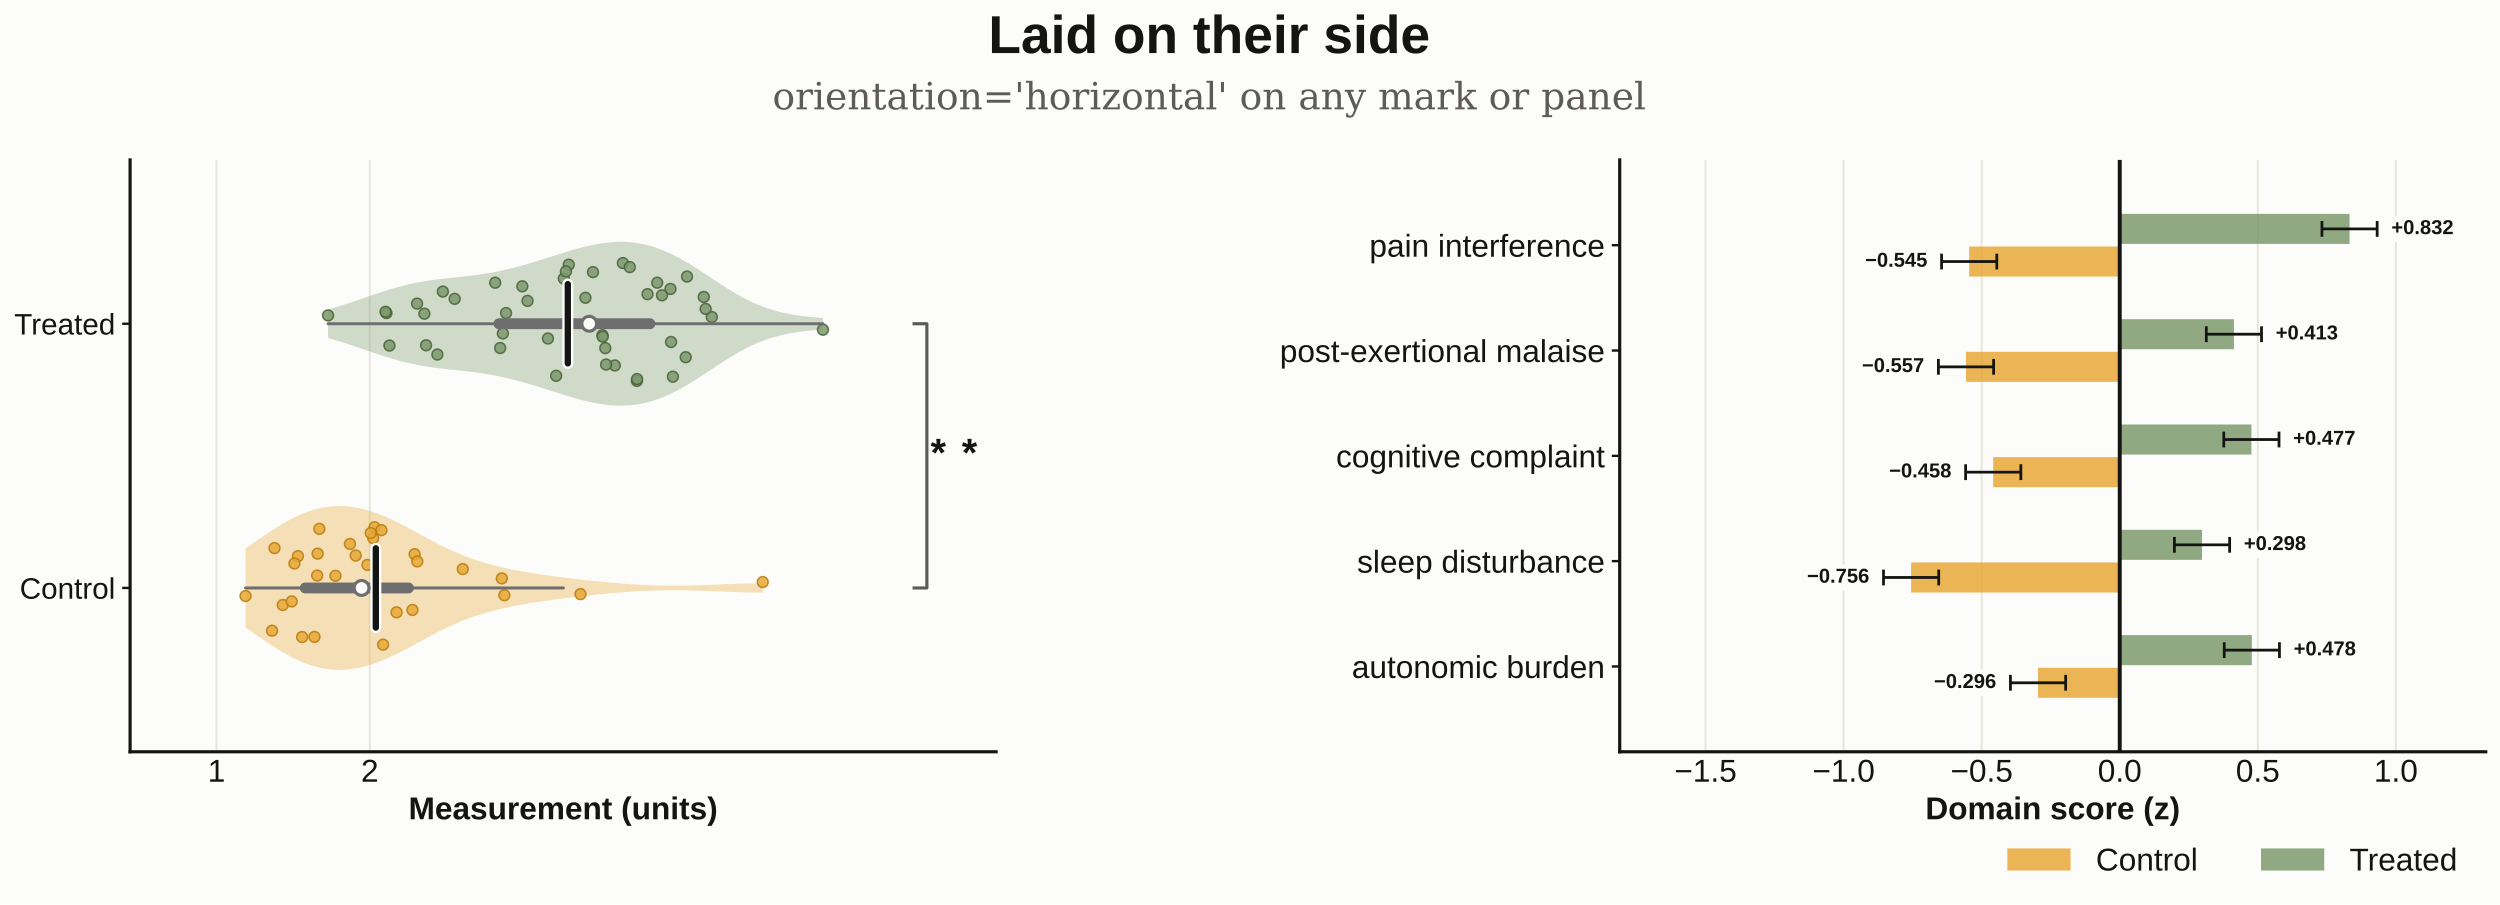
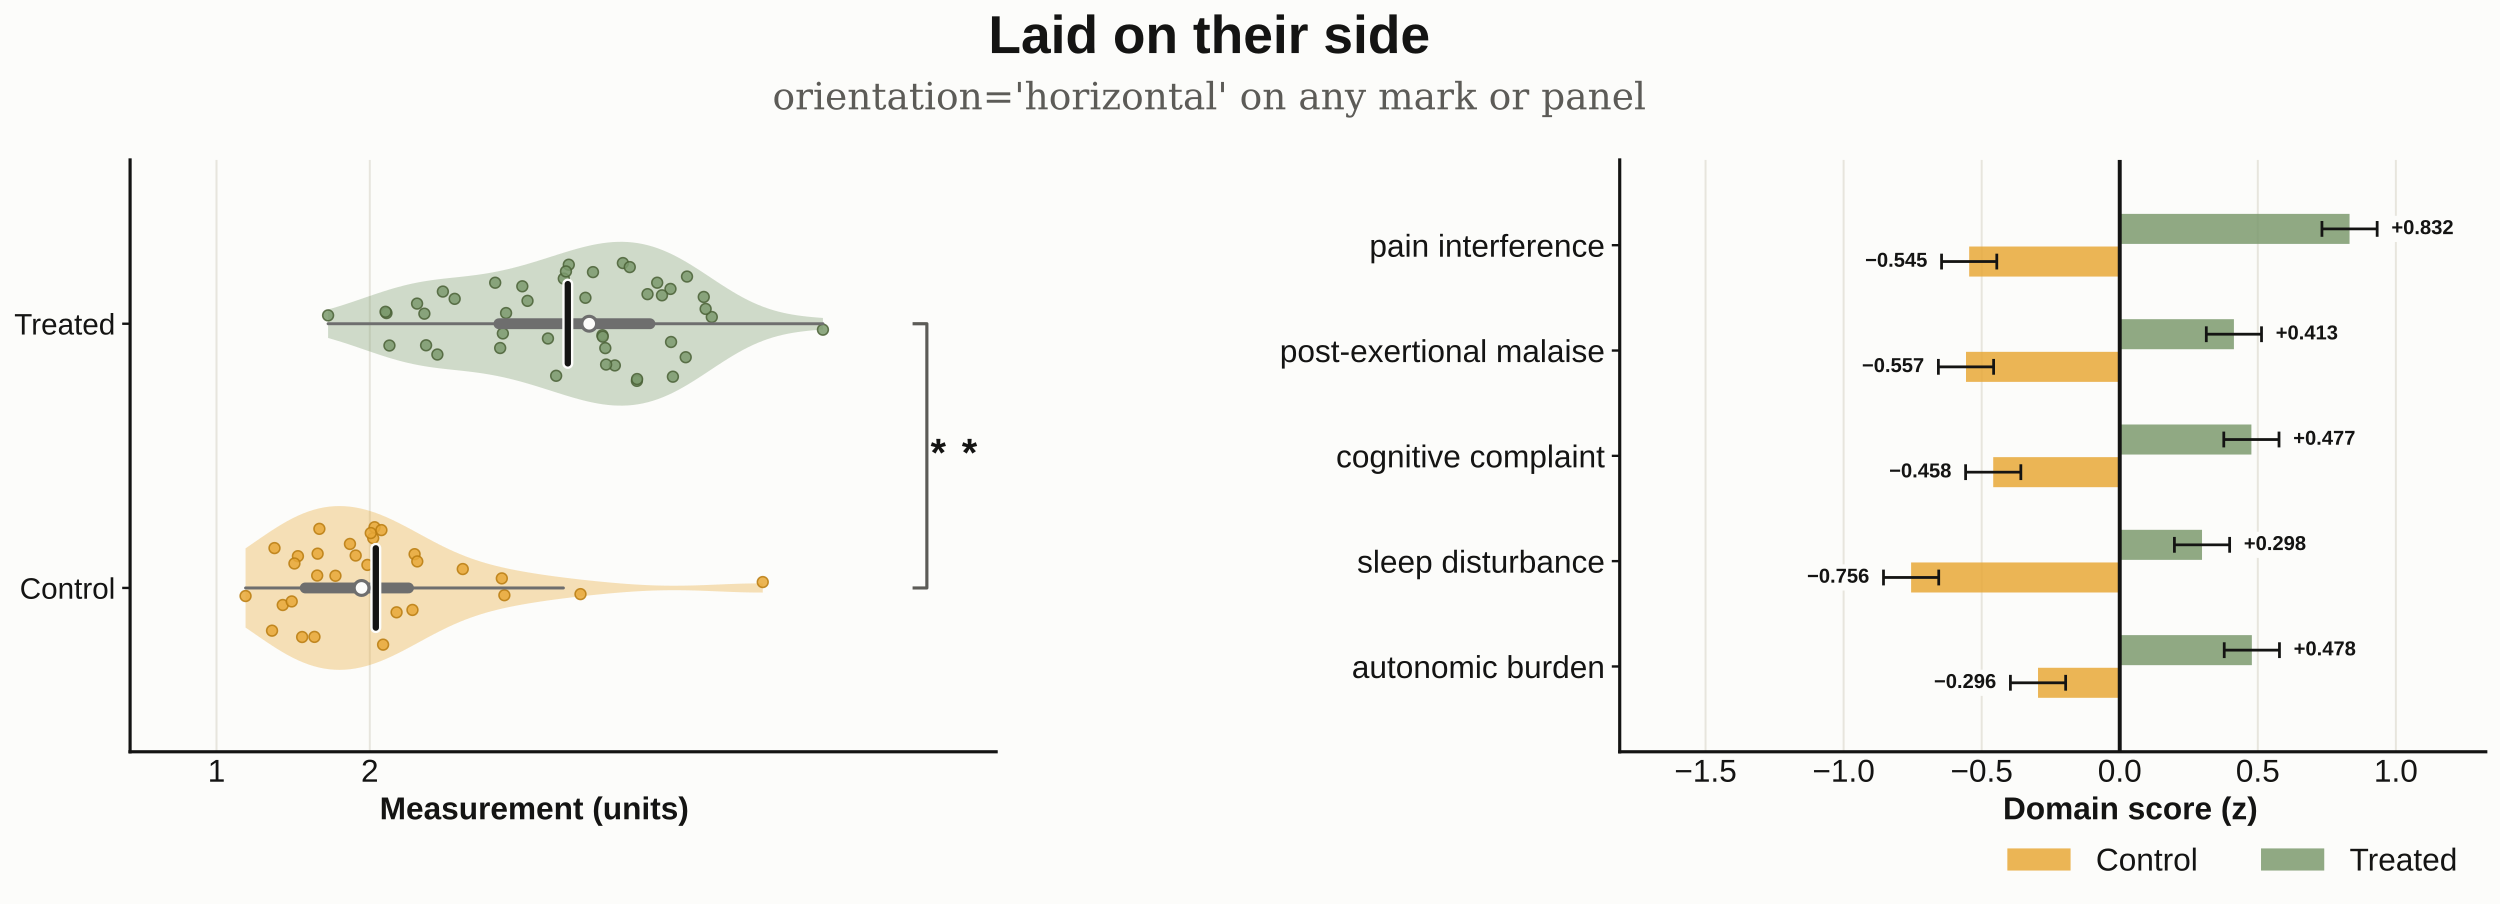
<svg xmlns="http://www.w3.org/2000/svg" xmlns:xlink="http://www.w3.org/1999/xlink" width="1265.174pt" height="457.523pt" viewBox="0 0 1265.174 457.523" version="1.1">
  <defs>
    <style type="text/css">*{stroke-linejoin: round; stroke-linecap: butt}</style>
  </defs>
  <g id="figure_1">
    <g id="patch_1">
      <path d="M 0 457.523  L 1265.174 457.523  L 1265.174 0  L 0 0  z " style="fill: #fcfcfa" />
    </g>
    <g id="axes_1">
      <g id="patch_2">
        <path d="M 65.834 380.448  L 504.12 380.448  L 504.12 80.928  L 65.834 80.928  z " style="fill: #fcfcfa" />
      </g>
      <g id="matplotlib.axis_1">
        <g id="xtick_1">
          <g id="line2d_1">
            <path d="M 109.565 380.448  L 109.565 80.928  " clip-path="url(#p98661c3df9)" style="fill: none; stroke: #e7e5dd; stroke-linecap: square" />
          </g>
          <g id="line2d_2" />
          <g id="text_1">
            <text style="font-size: 16px; font-family: 'Arial', 'Verdana', 'DejaVu Sans', sans-serif; text-anchor: middle; fill: #141413" x="109.565" y="395.596" transform="rotate(-0 109.5653 395.5964)">1</text>
          </g>
        </g>
        <g id="xtick_2">
          <g id="line2d_3">
            <path d="M 187.138 380.448  L 187.138 80.928  " clip-path="url(#p98661c3df9)" style="fill: none; stroke: #e7e5dd; stroke-linecap: square" />
          </g>
          <g id="line2d_4" />
          <g id="text_2">
            <text style="font-size: 16px; font-family: 'Arial', 'Verdana', 'DejaVu Sans', sans-serif; text-anchor: middle; fill: #141413" x="187.138" y="395.596" transform="rotate(-0 187.1382 395.5964)">2</text>
          </g>
        </g>
        <g id="text_3">
-           <text style="font-weight: 700; font-size: 16px; font-family: 'Arial', 'Verdana', 'DejaVu Sans', sans-serif; text-anchor: middle; fill: #141413" x="284.977" y="414.612" transform="rotate(-0 284.977 414.6121)">Measurement (units)</text>
+           <text style="font-weight: 700; font-size: 16px; font-family: 'Arial', 'Verdana', 'DejaVu Sans', sans-serif; text-anchor: middle; fill: #141413" x="270.367" y="414.612" transform="rotate(-0 270.3674 414.6121)">Measurement (units)</text>
        </g>
      </g>
      <g id="matplotlib.axis_2">
        <g id="ytick_1">
          <g id="line2d_5">
            <defs>
              <path id="m5bc738e78b" d="M 0 0  L -4 0  " style="stroke: #141413; stroke-width: 1.2" />
            </defs>
            <g>
              <use xlink:href="#m5bc738e78b" x="65.834" y="297.545" style="fill: #141413; stroke: #141413; stroke-width: 1.2" />
            </g>
          </g>
          <g id="text_4">
            <text style="font-size: 15px; font-family: 'Arial', 'Verdana', 'DejaVu Sans', sans-serif; text-anchor: end; fill: #141413" x="58.334" y="303.005" transform="rotate(-0 58.33359 303.0053)">Control</text>
          </g>
        </g>
        <g id="ytick_2">
          <g id="line2d_6">
            <g>
              <use xlink:href="#m5bc738e78b" x="65.834" y="163.831" style="fill: #141413; stroke: #141413; stroke-width: 1.2" />
            </g>
          </g>
          <g id="text_5">
            <text style="font-size: 15px; font-family: 'Arial', 'Verdana', 'DejaVu Sans', sans-serif; text-anchor: end; fill: #141413" x="58.334" y="169.291" transform="rotate(-0 58.33359 169.2911)">Treated</text>
          </g>
        </g>
      </g>
      <g id="FillBetweenPolyCollection_1">
        <path d="M 124.272 277.488  L 124.272 317.602  L 126.916 319.411  L 129.559 321.235  L 132.203 323.054  L 134.847 324.849  L 137.491 326.6  L 140.135 328.289  L 142.778 329.898  L 145.422 331.41  L 148.066 332.811  L 150.71 334.088  L 153.354 335.231  L 155.997 336.23  L 158.641 337.081  L 161.285 337.777  L 163.929 338.318  L 166.572 338.7  L 169.216 338.926  L 171.86 338.997  L 174.504 338.914  L 177.148 338.681  L 179.791 338.303  L 182.435 337.785  L 185.079 337.132  L 187.723 336.352  L 190.367 335.452  L 193.01 334.441  L 195.654 333.33  L 198.298 332.131  L 200.942 330.856  L 203.585 329.518  L 206.229 328.132  L 208.873 326.713  L 211.517 325.277  L 214.161 323.837  L 216.804 322.409  L 219.448 321.006  L 222.092 319.64  L 224.736 318.322  L 227.38 317.059  L 230.023 315.86  L 232.667 314.727  L 235.311 313.664  L 237.955 312.672  L 240.599 311.748  L 243.242 310.892  L 245.886 310.099  L 248.53 309.365  L 251.174 308.684  L 253.817 308.053  L 256.461 307.465  L 259.105 306.916  L 261.749 306.401  L 264.393 305.916  L 267.036 305.458  L 269.68 305.023  L 272.324 304.609  L 274.968 304.214  L 277.612 303.836  L 280.255 303.472  L 282.899 303.123  L 285.543 302.786  L 288.187 302.462  L 290.831 302.148  L 293.474 301.844  L 296.118 301.551  L 298.762 301.267  L 301.406 300.993  L 304.049 300.729  L 306.693 300.476  L 309.337 300.234  L 311.981 300.005  L 314.625 299.79  L 317.268 299.589  L 319.912 299.405  L 322.556 299.239  L 325.2 299.093  L 327.844 298.967  L 330.487 298.863  L 333.131 298.782  L 335.775 298.724  L 338.419 298.689  L 341.063 298.677  L 343.706 298.687  L 346.35 298.718  L 348.994 298.769  L 351.638 298.837  L 354.281 298.921  L 356.925 299.016  L 359.569 299.12  L 362.213 299.23  L 364.857 299.341  L 367.5 299.45  L 370.144 299.553  L 372.788 299.647  L 375.432 299.729  L 378.076 299.795  L 380.719 299.844  L 383.363 299.873  L 386.007 299.881  L 386.007 295.209  L 386.007 295.209  L 383.363 295.217  L 380.719 295.246  L 378.076 295.295  L 375.432 295.361  L 372.788 295.443  L 370.144 295.537  L 367.5 295.64  L 364.857 295.75  L 362.213 295.861  L 359.569 295.97  L 356.925 296.074  L 354.281 296.17  L 351.638 296.253  L 348.994 296.321  L 346.35 296.372  L 343.706 296.403  L 341.063 296.414  L 338.419 296.402  L 335.775 296.367  L 333.131 296.308  L 330.487 296.227  L 327.844 296.123  L 325.2 295.997  L 322.556 295.851  L 319.912 295.685  L 317.268 295.501  L 314.625 295.301  L 311.981 295.085  L 309.337 294.856  L 306.693 294.614  L 304.049 294.361  L 301.406 294.097  L 298.762 293.823  L 296.118 293.54  L 293.474 293.246  L 290.831 292.943  L 288.187 292.629  L 285.543 292.304  L 282.899 291.967  L 280.255 291.618  L 277.612 291.255  L 274.968 290.876  L 272.324 290.481  L 269.68 290.067  L 267.036 289.633  L 264.393 289.174  L 261.749 288.69  L 259.105 288.175  L 256.461 287.626  L 253.817 287.038  L 251.174 286.406  L 248.53 285.726  L 245.886 284.991  L 243.242 284.198  L 240.599 283.342  L 237.955 282.419  L 235.311 281.426  L 232.667 280.363  L 230.023 279.231  L 227.38 278.031  L 224.736 276.768  L 222.092 275.45  L 219.448 274.084  L 216.804 272.681  L 214.161 271.253  L 211.517 269.814  L 208.873 268.377  L 206.229 266.958  L 203.585 265.572  L 200.942 264.235  L 198.298 262.959  L 195.654 261.76  L 193.01 260.649  L 190.367 259.639  L 187.723 258.739  L 185.079 257.958  L 182.435 257.305  L 179.791 256.787  L 177.148 256.409  L 174.504 256.177  L 171.86 256.094  L 169.216 256.164  L 166.572 256.39  L 163.929 256.773  L 161.285 257.313  L 158.641 258.009  L 155.997 258.86  L 153.354 259.859  L 150.71 261.002  L 148.066 262.279  L 145.422 263.68  L 142.778 265.192  L 140.135 266.801  L 137.491 268.49  L 134.847 270.242  L 132.203 272.037  L 129.559 273.855  L 126.916 275.679  L 124.272 277.488  z " clip-path="url(#p98661c3df9)" style="fill: #e8a838; fill-opacity: 0.35" />
      </g>
      <g id="FillBetweenPolyCollection_2">
        <path d="M 166.036 156.612  L 166.036 171.05  L 168.565 171.773  L 171.095 172.533  L 173.625 173.325  L 176.154 174.145  L 178.684 174.988  L 181.213 175.847  L 183.743 176.716  L 186.272 177.586  L 188.802 178.45  L 191.332 179.299  L 193.861 180.126  L 196.391 180.921  L 198.92 181.68  L 201.45 182.395  L 203.979 183.061  L 206.509 183.675  L 209.038 184.236  L 211.568 184.744  L 214.098 185.2  L 216.627 185.609  L 219.157 185.975  L 221.686 186.304  L 224.216 186.606  L 226.745 186.887  L 229.275 187.156  L 231.805 187.424  L 234.334 187.697  L 236.864 187.985  L 239.393 188.295  L 241.923 188.633  L 244.452 189.005  L 246.982 189.414  L 249.512 189.863  L 252.041 190.355  L 254.571 190.89  L 257.1 191.467  L 259.63 192.085  L 262.159 192.741  L 264.689 193.433  L 267.219 194.157  L 269.748 194.909  L 272.278 195.683  L 274.807 196.475  L 277.337 197.277  L 279.866 198.084  L 282.396 198.887  L 284.926 199.681  L 287.455 200.456  L 289.985 201.204  L 292.514 201.916  L 295.044 202.583  L 297.573 203.197  L 300.103 203.748  L 302.632 204.228  L 305.162 204.629  L 307.692 204.942  L 310.221 205.159  L 312.751 205.275  L 315.28 205.282  L 317.81 205.176  L 320.339 204.952  L 322.869 204.606  L 325.399 204.135  L 327.928 203.539  L 330.458 202.818  L 332.987 201.972  L 335.517 201.004  L 338.046 199.92  L 340.576 198.724  L 343.106 197.425  L 345.635 196.032  L 348.165 194.556  L 350.694 193.009  L 353.224 191.407  L 355.753 189.764  L 358.283 188.096  L 360.813 186.421  L 363.342 184.753  L 365.872 183.111  L 368.401 181.509  L 370.931 179.963  L 373.46 178.486  L 375.99 177.089  L 378.519 175.78  L 381.049 174.568  L 383.579 173.457  L 386.108 172.449  L 388.638 171.544  L 391.167 170.739  L 393.697 170.031  L 396.226 169.414  L 398.756 168.88  L 401.286 168.422  L 403.815 168.029  L 406.345 167.694  L 408.874 167.406  L 411.404 167.158  L 413.933 166.941  L 416.463 166.747  L 416.463 160.915  L 416.463 160.915  L 413.933 160.721  L 411.404 160.504  L 408.874 160.255  L 406.345 159.968  L 403.815 159.633  L 401.286 159.24  L 398.756 158.781  L 396.226 158.248  L 393.697 157.63  L 391.167 156.923  L 388.638 156.118  L 386.108 155.213  L 383.579 154.205  L 381.049 153.094  L 378.519 151.882  L 375.99 150.573  L 373.46 149.176  L 370.931 147.698  L 368.401 146.152  L 365.872 144.551  L 363.342 142.909  L 360.813 141.241  L 358.283 139.565  L 355.753 137.898  L 353.224 136.254  L 350.694 134.652  L 348.165 133.106  L 345.635 131.63  L 343.106 130.237  L 340.576 128.938  L 338.046 127.742  L 335.517 126.657  L 332.987 125.69  L 330.458 124.844  L 327.928 124.122  L 325.399 123.527  L 322.869 123.056  L 320.339 122.71  L 317.81 122.486  L 315.28 122.379  L 312.751 122.387  L 310.221 122.502  L 307.692 122.72  L 305.162 123.033  L 302.632 123.433  L 300.103 123.913  L 297.573 124.465  L 295.044 125.079  L 292.514 125.746  L 289.985 126.458  L 287.455 127.206  L 284.926 127.981  L 282.396 128.774  L 279.866 129.578  L 277.337 130.385  L 274.807 131.187  L 272.278 131.979  L 269.748 132.753  L 267.219 133.504  L 264.689 134.228  L 262.159 134.921  L 259.63 135.577  L 257.1 136.195  L 254.571 136.772  L 252.041 137.306  L 249.512 137.798  L 246.982 138.248  L 244.452 138.657  L 241.923 139.029  L 239.393 139.367  L 236.864 139.676  L 234.334 139.965  L 231.805 140.238  L 229.275 140.505  L 226.745 140.775  L 224.216 141.056  L 221.686 141.357  L 219.157 141.687  L 216.627 142.053  L 214.098 142.461  L 211.568 142.918  L 209.038 143.425  L 206.509 143.986  L 203.979 144.601  L 201.45 145.267  L 198.92 145.982  L 196.391 146.74  L 193.861 147.536  L 191.332 148.363  L 188.802 149.212  L 186.272 150.076  L 183.743 150.946  L 181.213 151.814  L 178.684 152.674  L 176.154 153.516  L 173.625 154.337  L 171.095 155.129  L 168.565 155.888  L 166.036 156.612  z " clip-path="url(#p98661c3df9)" style="fill: #7c9a6e; fill-opacity: 0.35" />
      </g>
      <g id="patch_3">
        <path d="M 65.834 380.448  L 65.834 80.928  " style="fill: none; stroke: #141413; stroke-width: 1.6; stroke-linejoin: miter; stroke-linecap: square" />
      </g>
      <g id="patch_4">
        <path d="M 65.834 380.448  L 504.12 380.448  " style="fill: none; stroke: #141413; stroke-width: 1.6; stroke-linejoin: miter; stroke-linecap: square" />
      </g>
      <g id="PathCollection_1">
        <defs>
          <path id="mdf682b601d" d="M 0 2.739  C 0.726 2.739 1.423 2.45 1.936 1.936  C 2.45 1.423 2.739 0.726 2.739 0  C 2.739 -0.726 2.45 -1.423 1.936 -1.936  C 1.423 -2.45 0.726 -2.739 0 -2.739  C -0.726 -2.739 -1.423 -2.45 -1.936 -1.936  C -2.45 -1.423 -2.739 -0.726 -2.739 0  C -2.739 0.726 -2.45 1.423 -1.936 1.936  C -1.423 2.45 -0.726 2.739 0 2.739  z " style="stroke: #b97c10; stroke-opacity: 0.85; stroke-width: 0.8" />
        </defs>
        <g clip-path="url(#p98661c3df9)">
          <use xlink:href="#mdf682b601d" x="209.812" y="280.449" style="fill: #e8a838; fill-opacity: 0.85; stroke: #b97c10; stroke-opacity: 0.85; stroke-width: 0.8" />
          <use xlink:href="#mdf682b601d" x="208.736" y="308.671" style="fill: #e8a838; fill-opacity: 0.85; stroke: #b97c10; stroke-opacity: 0.85; stroke-width: 0.8" />
          <use xlink:href="#mdf682b601d" x="255.247" y="301.22" style="fill: #e8a838; fill-opacity: 0.85; stroke: #b97c10; stroke-opacity: 0.85; stroke-width: 0.8" />
          <use xlink:href="#mdf682b601d" x="159.14" y="322.311" style="fill: #e8a838; fill-opacity: 0.85; stroke: #b97c10; stroke-opacity: 0.85; stroke-width: 0.8" />
          <use xlink:href="#mdf682b601d" x="211.171" y="284.12" style="fill: #e8a838; fill-opacity: 0.85; stroke: #b97c10; stroke-opacity: 0.85; stroke-width: 0.8" />
          <use xlink:href="#mdf682b601d" x="188.859" y="272.338" style="fill: #e8a838; fill-opacity: 0.85; stroke: #b97c10; stroke-opacity: 0.85; stroke-width: 0.8" />
          <use xlink:href="#mdf682b601d" x="150.768" y="281.462" style="fill: #e8a838; fill-opacity: 0.85; stroke: #b97c10; stroke-opacity: 0.85; stroke-width: 0.8" />
          <use xlink:href="#mdf682b601d" x="161.625" y="267.631" style="fill: #e8a838; fill-opacity: 0.85; stroke: #b97c10; stroke-opacity: 0.85; stroke-width: 0.8" />
          <use xlink:href="#mdf682b601d" x="189.55" y="266.814" style="fill: #e8a838; fill-opacity: 0.85; stroke: #b97c10; stroke-opacity: 0.85; stroke-width: 0.8" />
          <use xlink:href="#mdf682b601d" x="149.002" y="285.17" style="fill: #e8a838; fill-opacity: 0.85; stroke: #b97c10; stroke-opacity: 0.85; stroke-width: 0.8" />
          <use xlink:href="#mdf682b601d" x="187.628" y="269.76" style="fill: #e8a838; fill-opacity: 0.85; stroke: #b97c10; stroke-opacity: 0.85; stroke-width: 0.8" />
          <use xlink:href="#mdf682b601d" x="293.77" y="300.668" style="fill: #e8a838; fill-opacity: 0.85; stroke: #b97c10; stroke-opacity: 0.85; stroke-width: 0.8" />
          <use xlink:href="#mdf682b601d" x="177.103" y="275.274" style="fill: #e8a838; fill-opacity: 0.85; stroke: #b97c10; stroke-opacity: 0.85; stroke-width: 0.8" />
          <use xlink:href="#mdf682b601d" x="200.697" y="309.876" style="fill: #e8a838; fill-opacity: 0.85; stroke: #b97c10; stroke-opacity: 0.85; stroke-width: 0.8" />
          <use xlink:href="#mdf682b601d" x="180.003" y="281.136" style="fill: #e8a838; fill-opacity: 0.85; stroke: #b97c10; stroke-opacity: 0.85; stroke-width: 0.8" />
          <use xlink:href="#mdf682b601d" x="137.668" y="319.163" style="fill: #e8a838; fill-opacity: 0.85; stroke: #b97c10; stroke-opacity: 0.85; stroke-width: 0.8" />
          <use xlink:href="#mdf682b601d" x="386.007" y="294.56" style="fill: #e8a838; fill-opacity: 0.85; stroke: #b97c10; stroke-opacity: 0.85; stroke-width: 0.8" />
          <use xlink:href="#mdf682b601d" x="234.19" y="287.973" style="fill: #e8a838; fill-opacity: 0.85; stroke: #b97c10; stroke-opacity: 0.85; stroke-width: 0.8" />
          <use xlink:href="#mdf682b601d" x="124.272" y="301.624" style="fill: #e8a838; fill-opacity: 0.85; stroke: #b97c10; stroke-opacity: 0.85; stroke-width: 0.8" />
          <use xlink:href="#mdf682b601d" x="193.875" y="326.239" style="fill: #e8a838; fill-opacity: 0.85; stroke: #b97c10; stroke-opacity: 0.85; stroke-width: 0.8" />
          <use xlink:href="#mdf682b601d" x="152.901" y="322.375" style="fill: #e8a838; fill-opacity: 0.85; stroke: #b97c10; stroke-opacity: 0.85; stroke-width: 0.8" />
          <use xlink:href="#mdf682b601d" x="143.092" y="306.172" style="fill: #e8a838; fill-opacity: 0.85; stroke: #b97c10; stroke-opacity: 0.85; stroke-width: 0.8" />
          <use xlink:href="#mdf682b601d" x="193.018" y="268.267" style="fill: #e8a838; fill-opacity: 0.85; stroke: #b97c10; stroke-opacity: 0.85; stroke-width: 0.8" />
          <use xlink:href="#mdf682b601d" x="160.52" y="291.26" style="fill: #e8a838; fill-opacity: 0.85; stroke: #b97c10; stroke-opacity: 0.85; stroke-width: 0.8" />
          <use xlink:href="#mdf682b601d" x="253.953" y="292.703" style="fill: #e8a838; fill-opacity: 0.85; stroke: #b97c10; stroke-opacity: 0.85; stroke-width: 0.8" />
          <use xlink:href="#mdf682b601d" x="147.628" y="304.366" style="fill: #e8a838; fill-opacity: 0.85; stroke: #b97c10; stroke-opacity: 0.85; stroke-width: 0.8" />
          <use xlink:href="#mdf682b601d" x="160.74" y="280.19" style="fill: #e8a838; fill-opacity: 0.85; stroke: #b97c10; stroke-opacity: 0.85; stroke-width: 0.8" />
          <use xlink:href="#mdf682b601d" x="138.915" y="277.373" style="fill: #e8a838; fill-opacity: 0.85; stroke: #b97c10; stroke-opacity: 0.85; stroke-width: 0.8" />
          <use xlink:href="#mdf682b601d" x="185.939" y="285.89" style="fill: #e8a838; fill-opacity: 0.85; stroke: #b97c10; stroke-opacity: 0.85; stroke-width: 0.8" />
          <use xlink:href="#mdf682b601d" x="169.764" y="291.387" style="fill: #e8a838; fill-opacity: 0.85; stroke: #b97c10; stroke-opacity: 0.85; stroke-width: 0.8" />
        </g>
      </g>
      <g id="PathCollection_2">
        <defs>
          <path id="mc1ed938af5" d="M 0 2.739  C 0.726 2.739 1.423 2.45 1.936 1.936  C 2.45 1.423 2.739 0.726 2.739 0  C 2.739 -0.726 2.45 -1.423 1.936 -1.936  C 1.423 -2.45 0.726 -2.739 0 -2.739  C -0.726 -2.739 -1.423 -2.45 -1.936 -1.936  C -2.45 -1.423 -2.739 -0.726 -2.739 0  C -2.739 0.726 -2.45 1.423 -1.936 1.936  C -1.423 2.45 -0.726 2.739 0 2.739  z " style="stroke: #4a6136; stroke-opacity: 0.85; stroke-width: 0.8" />
        </defs>
        <g clip-path="url(#p98661c3df9)">
          <use xlink:href="#mc1ed938af5" x="306.326" y="176.166" style="fill: #7c9a6e; fill-opacity: 0.85; stroke: #4a6136; stroke-opacity: 0.85; stroke-width: 0.8" />
          <use xlink:href="#mc1ed938af5" x="215.63" y="174.742" style="fill: #7c9a6e; fill-opacity: 0.85; stroke: #4a6136; stroke-opacity: 0.85; stroke-width: 0.8" />
          <use xlink:href="#mc1ed938af5" x="253.125" y="176.122" style="fill: #7c9a6e; fill-opacity: 0.85; stroke: #4a6136; stroke-opacity: 0.85; stroke-width: 0.8" />
          <use xlink:href="#mc1ed938af5" x="347.676" y="139.955" style="fill: #7c9a6e; fill-opacity: 0.85; stroke: #4a6136; stroke-opacity: 0.85; stroke-width: 0.8" />
          <use xlink:href="#mc1ed938af5" x="304.865" y="169.63" style="fill: #7c9a6e; fill-opacity: 0.85; stroke: #4a6136; stroke-opacity: 0.85; stroke-width: 0.8" />
          <use xlink:href="#mc1ed938af5" x="264.323" y="144.886" style="fill: #7c9a6e; fill-opacity: 0.85; stroke: #4a6136; stroke-opacity: 0.85; stroke-width: 0.8" />
          <use xlink:href="#mc1ed938af5" x="347.019" y="180.783" style="fill: #7c9a6e; fill-opacity: 0.85; stroke: #4a6136; stroke-opacity: 0.85; stroke-width: 0.8" />
          <use xlink:href="#mc1ed938af5" x="360.219" y="160.435" style="fill: #7c9a6e; fill-opacity: 0.85; stroke: #4a6136; stroke-opacity: 0.85; stroke-width: 0.8" />
          <use xlink:href="#mc1ed938af5" x="197.084" y="174.86" style="fill: #7c9a6e; fill-opacity: 0.85; stroke: #4a6136; stroke-opacity: 0.85; stroke-width: 0.8" />
          <use xlink:href="#mc1ed938af5" x="254.479" y="168.744" style="fill: #7c9a6e; fill-opacity: 0.85; stroke: #4a6136; stroke-opacity: 0.85; stroke-width: 0.8" />
          <use xlink:href="#mc1ed938af5" x="300.091" y="137.703" style="fill: #7c9a6e; fill-opacity: 0.85; stroke: #4a6136; stroke-opacity: 0.85; stroke-width: 0.8" />
          <use xlink:href="#mc1ed938af5" x="211.067" y="153.645" style="fill: #7c9a6e; fill-opacity: 0.85; stroke: #4a6136; stroke-opacity: 0.85; stroke-width: 0.8" />
          <use xlink:href="#mc1ed938af5" x="340.538" y="190.632" style="fill: #7c9a6e; fill-opacity: 0.85; stroke: #4a6136; stroke-opacity: 0.85; stroke-width: 0.8" />
          <use xlink:href="#mc1ed938af5" x="285.32" y="140.991" style="fill: #7c9a6e; fill-opacity: 0.85; stroke: #4a6136; stroke-opacity: 0.85; stroke-width: 0.8" />
          <use xlink:href="#mc1ed938af5" x="322.314" y="192.749" style="fill: #7c9a6e; fill-opacity: 0.85; stroke: #4a6136; stroke-opacity: 0.85; stroke-width: 0.8" />
          <use xlink:href="#mc1ed938af5" x="305.031" y="170.385" style="fill: #7c9a6e; fill-opacity: 0.85; stroke: #4a6136; stroke-opacity: 0.85; stroke-width: 0.8" />
          <use xlink:href="#mc1ed938af5" x="266.962" y="152.254" style="fill: #7c9a6e; fill-opacity: 0.85; stroke: #4a6136; stroke-opacity: 0.85; stroke-width: 0.8" />
          <use xlink:href="#mc1ed938af5" x="166.036" y="159.607" style="fill: #7c9a6e; fill-opacity: 0.85; stroke: #4a6136; stroke-opacity: 0.85; stroke-width: 0.8" />
          <use xlink:href="#mc1ed938af5" x="287.846" y="133.972" style="fill: #7c9a6e; fill-opacity: 0.85; stroke: #4a6136; stroke-opacity: 0.85; stroke-width: 0.8" />
          <use xlink:href="#mc1ed938af5" x="311.144" y="184.934" style="fill: #7c9a6e; fill-opacity: 0.85; stroke: #4a6136; stroke-opacity: 0.85; stroke-width: 0.8" />
          <use xlink:href="#mc1ed938af5" x="357.104" y="156.333" style="fill: #7c9a6e; fill-opacity: 0.85; stroke: #4a6136; stroke-opacity: 0.85; stroke-width: 0.8" />
          <use xlink:href="#mc1ed938af5" x="339.599" y="173.071" style="fill: #7c9a6e; fill-opacity: 0.85; stroke: #4a6136; stroke-opacity: 0.85; stroke-width: 0.8" />
          <use xlink:href="#mc1ed938af5" x="315.226" y="133.131" style="fill: #7c9a6e; fill-opacity: 0.85; stroke: #4a6136; stroke-opacity: 0.85; stroke-width: 0.8" />
          <use xlink:href="#mc1ed938af5" x="195.585" y="158.433" style="fill: #7c9a6e; fill-opacity: 0.85; stroke: #4a6136; stroke-opacity: 0.85; stroke-width: 0.8" />
          <use xlink:href="#mc1ed938af5" x="277.304" y="171.301" style="fill: #7c9a6e; fill-opacity: 0.85; stroke: #4a6136; stroke-opacity: 0.85; stroke-width: 0.8" />
          <use xlink:href="#mc1ed938af5" x="296.269" y="150.701" style="fill: #7c9a6e; fill-opacity: 0.85; stroke: #4a6136; stroke-opacity: 0.85; stroke-width: 0.8" />
          <use xlink:href="#mc1ed938af5" x="356.149" y="150.276" style="fill: #7c9a6e; fill-opacity: 0.85; stroke: #4a6136; stroke-opacity: 0.85; stroke-width: 0.8" />
          <use xlink:href="#mc1ed938af5" x="286.415" y="137.363" style="fill: #7c9a6e; fill-opacity: 0.85; stroke: #4a6136; stroke-opacity: 0.85; stroke-width: 0.8" />
          <use xlink:href="#mc1ed938af5" x="322.412" y="191.827" style="fill: #7c9a6e; fill-opacity: 0.85; stroke: #4a6136; stroke-opacity: 0.85; stroke-width: 0.8" />
          <use xlink:href="#mc1ed938af5" x="339.311" y="146.223" style="fill: #7c9a6e; fill-opacity: 0.85; stroke: #4a6136; stroke-opacity: 0.85; stroke-width: 0.8" />
          <use xlink:href="#mc1ed938af5" x="195.111" y="157.788" style="fill: #7c9a6e; fill-opacity: 0.85; stroke: #4a6136; stroke-opacity: 0.85; stroke-width: 0.8" />
          <use xlink:href="#mc1ed938af5" x="335.012" y="149.45" style="fill: #7c9a6e; fill-opacity: 0.85; stroke: #4a6136; stroke-opacity: 0.85; stroke-width: 0.8" />
          <use xlink:href="#mc1ed938af5" x="221.343" y="179.411" style="fill: #7c9a6e; fill-opacity: 0.85; stroke: #4a6136; stroke-opacity: 0.85; stroke-width: 0.8" />
          <use xlink:href="#mc1ed938af5" x="332.587" y="143.068" style="fill: #7c9a6e; fill-opacity: 0.85; stroke: #4a6136; stroke-opacity: 0.85; stroke-width: 0.8" />
          <use xlink:href="#mc1ed938af5" x="250.606" y="143.079" style="fill: #7c9a6e; fill-opacity: 0.85; stroke: #4a6136; stroke-opacity: 0.85; stroke-width: 0.8" />
          <use xlink:href="#mc1ed938af5" x="327.693" y="148.865" style="fill: #7c9a6e; fill-opacity: 0.85; stroke: #4a6136; stroke-opacity: 0.85; stroke-width: 0.8" />
          <use xlink:href="#mc1ed938af5" x="306.732" y="184.48" style="fill: #7c9a6e; fill-opacity: 0.85; stroke: #4a6136; stroke-opacity: 0.85; stroke-width: 0.8" />
          <use xlink:href="#mc1ed938af5" x="230.095" y="151.236" style="fill: #7c9a6e; fill-opacity: 0.85; stroke: #4a6136; stroke-opacity: 0.85; stroke-width: 0.8" />
          <use xlink:href="#mc1ed938af5" x="224.125" y="147.553" style="fill: #7c9a6e; fill-opacity: 0.85; stroke: #4a6136; stroke-opacity: 0.85; stroke-width: 0.8" />
          <use xlink:href="#mc1ed938af5" x="214.762" y="158.752" style="fill: #7c9a6e; fill-opacity: 0.85; stroke: #4a6136; stroke-opacity: 0.85; stroke-width: 0.8" />
          <use xlink:href="#mc1ed938af5" x="416.463" y="166.848" style="fill: #7c9a6e; fill-opacity: 0.85; stroke: #4a6136; stroke-opacity: 0.85; stroke-width: 0.8" />
          <use xlink:href="#mc1ed938af5" x="281.446" y="190.175" style="fill: #7c9a6e; fill-opacity: 0.85; stroke: #4a6136; stroke-opacity: 0.85; stroke-width: 0.8" />
          <use xlink:href="#mc1ed938af5" x="256.107" y="158.43" style="fill: #7c9a6e; fill-opacity: 0.85; stroke: #4a6136; stroke-opacity: 0.85; stroke-width: 0.8" />
          <use xlink:href="#mc1ed938af5" x="318.707" y="135.168" style="fill: #7c9a6e; fill-opacity: 0.85; stroke: #4a6136; stroke-opacity: 0.85; stroke-width: 0.8" />
        </g>
      </g>
      <g id="line2d_7">
        <path d="M 124.272 297.545  L 285.123 297.545  " clip-path="url(#p98661c3df9)" style="fill: none; stroke: #6e6e6e; stroke-width: 1.5; stroke-linecap: round" />
      </g>
      <g id="line2d_8">
        <path d="M 154.461 297.545  L 206.726 297.545  " clip-path="url(#p98661c3df9)" style="fill: none; stroke: #6e6e6e; stroke-width: 5.5; stroke-linecap: round" />
      </g>
      <g id="line2d_9">
        <path d="M 166.036 163.831  L 416.463 163.831  " clip-path="url(#p98661c3df9)" style="fill: none; stroke: #6e6e6e; stroke-width: 1.5; stroke-linecap: round" />
      </g>
      <g id="line2d_10">
        <path d="M 252.495 163.831  L 328.917 163.831  " clip-path="url(#p98661c3df9)" style="fill: none; stroke: #6e6e6e; stroke-width: 5.5; stroke-linecap: round" />
      </g>
      <g id="line2d_11">
        <path d="M 190.186 317.602  L 190.186 277.488  " clip-path="url(#p98661c3df9)" style="fill: none; stroke: #fcfcfa; stroke-width: 5.6; stroke-linecap: round" />
        <path d="M 190.186 317.602  L 190.186 277.488  " clip-path="url(#p98661c3df9)" style="fill: none; stroke: #141413; stroke-width: 3.2; stroke-linecap: round" />
      </g>
      <g id="line2d_12">
        <path d="M 287.347 183.888  L 287.347 143.774  " clip-path="url(#p98661c3df9)" style="fill: none; stroke: #fcfcfa; stroke-width: 5.6; stroke-linecap: round" />
        <path d="M 287.347 183.888  L 287.347 143.774  " clip-path="url(#p98661c3df9)" style="fill: none; stroke: #141413; stroke-width: 3.2; stroke-linecap: round" />
      </g>
      <g id="line2d_13">
        <defs>
          <path id="m69a0c39878" d="M 0 3.75  C 0.995 3.75 1.948 3.355 2.652 2.652  C 3.355 1.948 3.75 0.995 3.75 0  C 3.75 -0.995 3.355 -1.948 2.652 -2.652  C 1.948 -3.355 0.995 -3.75 0 -3.75  C -0.995 -3.75 -1.948 -3.355 -2.652 -2.652  C -3.355 -1.948 -3.75 -0.995 -3.75 0  C -3.75 0.995 -3.355 1.948 -2.652 2.652  C -1.948 3.355 -0.995 3.75 0 3.75  z " style="stroke: #6e6e6e; stroke-width: 1.6" />
        </defs>
        <g clip-path="url(#p98661c3df9)">
          <use xlink:href="#m69a0c39878" x="182.971" y="297.545" style="fill: #fcfcfa; stroke: #6e6e6e; stroke-width: 1.6" />
        </g>
      </g>
      <g id="line2d_14">
        <g clip-path="url(#p98661c3df9)">
          <use xlink:href="#m69a0c39878" x="298.18" y="163.831" style="fill: #fcfcfa; stroke: #6e6e6e; stroke-width: 1.6" />
        </g>
      </g>
      <g id="line2d_15">
        <path d="M 462.629 297.545  L 469.057 297.545  L 469.057 163.831  L 462.629 163.831  " clip-path="url(#p98661c3df9)" style="fill: none; stroke: #5c5b57; stroke-width: 1.6; stroke-linecap: square" />
      </g>
      <g id="text_6">
        <text style="font-weight: 700; font-size: 20px; font-family: 'Arial', 'Verdana', 'DejaVu Sans', sans-serif; text-anchor: start; fill: #141413" x="470.942" y="235.864" transform="rotate(-0 470.9424 235.8638)">*  *</text>
      </g>
    </g>
    <g id="axes_2">
      <g id="patch_5">
        <path d="M 819.687 380.448  L 1257.974 380.448  L 1257.974 80.928  L 819.687 80.928  z " style="fill: #fcfcfa" />
      </g>
      <g id="matplotlib.axis_3">
        <g id="xtick_3">
          <g id="line2d_16">
            <path d="M 863.131 380.448  L 863.131 80.928  " clip-path="url(#p59b1b3e711)" style="fill: none; stroke: #e7e5dd; stroke-linecap: square" />
          </g>
          <g id="line2d_17" />
          <g id="text_7">
            <text style="font-size: 16px; font-family: 'Arial', 'Verdana', 'DejaVu Sans', sans-serif; text-anchor: middle; fill: #141413" x="863.131" y="395.596" transform="rotate(-0 863.1309 395.5964)">−1.5</text>
          </g>
        </g>
        <g id="xtick_4">
          <g id="line2d_18">
            <path d="M 932.999 380.448  L 932.999 80.928  " clip-path="url(#p59b1b3e711)" style="fill: none; stroke: #e7e5dd; stroke-linecap: square" />
          </g>
          <g id="line2d_19" />
          <g id="text_8">
            <text style="font-size: 16px; font-family: 'Arial', 'Verdana', 'DejaVu Sans', sans-serif; text-anchor: middle; fill: #141413" x="932.999" y="395.596" transform="rotate(-0 932.999 395.5964)">−1.0</text>
          </g>
        </g>
        <g id="xtick_5">
          <g id="line2d_20">
            <path d="M 1002.867 380.448  L 1002.867 80.928  " clip-path="url(#p59b1b3e711)" style="fill: none; stroke: #e7e5dd; stroke-linecap: square" />
          </g>
          <g id="line2d_21" />
          <g id="text_9">
            <text style="font-size: 16px; font-family: 'Arial', 'Verdana', 'DejaVu Sans', sans-serif; text-anchor: middle; fill: #141413" x="1002.867" y="395.596" transform="rotate(-0 1002.867 395.5964)">−0.5</text>
          </g>
        </g>
        <g id="xtick_6">
          <g id="line2d_22">
            <path d="M 1072.735 380.448  L 1072.735 80.928  " clip-path="url(#p59b1b3e711)" style="fill: none; stroke: #e7e5dd; stroke-linecap: square" />
          </g>
          <g id="line2d_23" />
          <g id="text_10">
            <text style="font-size: 16px; font-family: 'Arial', 'Verdana', 'DejaVu Sans', sans-serif; text-anchor: middle; fill: #141413" x="1072.735" y="395.596" transform="rotate(-0 1072.735 395.5964)">0.0</text>
          </g>
        </g>
        <g id="xtick_7">
          <g id="line2d_24">
            <path d="M 1142.603 380.448  L 1142.603 80.928  " clip-path="url(#p59b1b3e711)" style="fill: none; stroke: #e7e5dd; stroke-linecap: square" />
          </g>
          <g id="line2d_25" />
          <g id="text_11">
            <text style="font-size: 16px; font-family: 'Arial', 'Verdana', 'DejaVu Sans', sans-serif; text-anchor: middle; fill: #141413" x="1142.603" y="395.596" transform="rotate(-0 1142.603 395.5964)">0.5</text>
          </g>
        </g>
        <g id="xtick_8">
          <g id="line2d_26">
            <path d="M 1212.471 380.448  L 1212.471 80.928  " clip-path="url(#p59b1b3e711)" style="fill: none; stroke: #e7e5dd; stroke-linecap: square" />
          </g>
          <g id="line2d_27" />
          <g id="text_12">
            <text style="font-size: 16px; font-family: 'Arial', 'Verdana', 'DejaVu Sans', sans-serif; text-anchor: middle; fill: #141413" x="1212.471" y="395.596" transform="rotate(-0 1212.471 395.5964)">1.0</text>
          </g>
        </g>
        <g id="text_13">
-           <text style="font-weight: 700; font-size: 16px; font-family: 'Arial', 'Verdana', 'DejaVu Sans', sans-serif; text-anchor: middle; fill: #141413" x="1038.83" y="414.612" transform="rotate(-0 1038.83 414.6121)">Domain score (z)</text>
+           <text style="font-weight: 700; font-size: 16px; font-family: 'Arial', 'Verdana', 'DejaVu Sans', sans-serif; text-anchor: middle; fill: #141413" x="1078.096" y="414.612" transform="rotate(-0 1078.096 414.6121)">Domain score (z)</text>
        </g>
      </g>
      <g id="matplotlib.axis_4">
        <g id="ytick_3">
          <g id="line2d_28">
            <g>
              <use xlink:href="#m5bc738e78b" x="819.687" y="337.279" style="fill: #141413; stroke: #141413; stroke-width: 1.2" />
            </g>
          </g>
          <g id="text_14">
            <text style="font-size: 16px; font-family: 'Arial', 'Verdana', 'DejaVu Sans', sans-serif; text-anchor: end; fill: #141413" x="812.187" y="343.103" transform="rotate(-0 812.1868 343.103)">autonomic burden</text>
          </g>
        </g>
        <g id="ytick_4">
          <g id="line2d_29">
            <g>
              <use xlink:href="#m5bc738e78b" x="819.687" y="283.983" style="fill: #141413; stroke: #141413; stroke-width: 1.2" />
            </g>
          </g>
          <g id="text_15">
            <text style="font-size: 16px; font-family: 'Arial', 'Verdana', 'DejaVu Sans', sans-serif; text-anchor: end; fill: #141413" x="812.187" y="289.808" transform="rotate(-0 812.1868 289.8076)">sleep disturbance</text>
          </g>
        </g>
        <g id="ytick_5">
          <g id="line2d_30">
            <g>
              <use xlink:href="#m5bc738e78b" x="819.687" y="230.688" style="fill: #141413; stroke: #141413; stroke-width: 1.2" />
            </g>
          </g>
          <g id="text_16">
            <text style="font-size: 16px; font-family: 'Arial', 'Verdana', 'DejaVu Sans', sans-serif; text-anchor: end; fill: #141413" x="812.187" y="236.512" transform="rotate(-0 812.1868 236.5122)">cognitive complaint</text>
          </g>
        </g>
        <g id="ytick_6">
          <g id="line2d_31">
            <g>
              <use xlink:href="#m5bc738e78b" x="819.687" y="177.393" style="fill: #141413; stroke: #141413; stroke-width: 1.2" />
            </g>
          </g>
          <g id="text_17">
            <text style="font-size: 16px; font-family: 'Arial', 'Verdana', 'DejaVu Sans', sans-serif; text-anchor: end; fill: #141413" x="812.187" y="183.217" transform="rotate(-0 812.1868 183.2168)">post-exertional malaise</text>
          </g>
        </g>
        <g id="ytick_7">
          <g id="line2d_32">
            <g>
              <use xlink:href="#m5bc738e78b" x="819.687" y="124.097" style="fill: #141413; stroke: #141413; stroke-width: 1.2" />
            </g>
          </g>
          <g id="text_18">
            <text style="font-size: 16px; font-family: 'Arial', 'Verdana', 'DejaVu Sans', sans-serif; text-anchor: end; fill: #141413" x="812.187" y="129.921" transform="rotate(-0 812.1868 129.9215)">pain interference</text>
          </g>
        </g>
      </g>
      <g id="patch_6">
        <path d="M 819.687 380.448  L 1257.974 380.448  " style="fill: none; stroke: #141413; stroke-width: 1.6; stroke-linejoin: miter; stroke-linecap: square" />
      </g>
      <g id="patch_7">
        <path d="M 1072.735 353.139  L 1031.386 353.139  L 1031.386 337.94  L 1072.735 337.94  z " clip-path="url(#p59b1b3e711)" style="fill: #e8a838; opacity: 0.85" />
      </g>
      <g id="patch_8">
        <path d="M 1072.735 299.844  L 967.155 299.844  L 967.155 284.644  L 1072.735 284.644  z " clip-path="url(#p59b1b3e711)" style="fill: #e8a838; opacity: 0.85" />
      </g>
      <g id="patch_9">
        <path d="M 1072.735 246.549  L 1008.709 246.549  L 1008.709 231.349  L 1072.735 231.349  z " clip-path="url(#p59b1b3e711)" style="fill: #e8a838; opacity: 0.85" />
      </g>
      <g id="patch_10">
        <path d="M 1072.735 193.253  L 994.933 193.253  L 994.933 178.053  L 1072.735 178.053  z " clip-path="url(#p59b1b3e711)" style="fill: #e8a838; opacity: 0.85" />
      </g>
      <g id="patch_11">
        <path d="M 1072.735 139.958  L 996.542 139.958  L 996.542 124.758  L 1072.735 124.758  z " clip-path="url(#p59b1b3e711)" style="fill: #e8a838; opacity: 0.85" />
      </g>
      <g id="patch_12">
        <path d="M 1072.735 336.618  L 1139.591 336.618  L 1139.591 321.418  L 1072.735 321.418  z " clip-path="url(#p59b1b3e711)" style="fill: #7c9a6e; opacity: 0.85" />
      </g>
      <g id="patch_13">
        <path d="M 1072.735 283.323  L 1114.377 283.323  L 1114.377 268.123  L 1072.735 268.123  z " clip-path="url(#p59b1b3e711)" style="fill: #7c9a6e; opacity: 0.85" />
      </g>
      <g id="patch_14">
        <path d="M 1072.735 230.027  L 1139.362 230.027  L 1139.362 214.827  L 1072.735 214.827  z " clip-path="url(#p59b1b3e711)" style="fill: #7c9a6e; opacity: 0.85" />
      </g>
      <g id="patch_15">
        <path d="M 1072.735 176.732  L 1130.513 176.732  L 1130.513 161.532  L 1072.735 161.532  z " clip-path="url(#p59b1b3e711)" style="fill: #7c9a6e; opacity: 0.85" />
      </g>
      <g id="patch_16">
        <path d="M 1072.735 123.436  L 1189.037 123.436  L 1189.037 108.237  L 1072.735 108.237  z " clip-path="url(#p59b1b3e711)" style="fill: #7c9a6e; opacity: 0.85" />
      </g>
      <g id="LineCollection_1">
        <path d="M 1017.412 345.54  L 1045.36 345.54  " clip-path="url(#p59b1b3e711)" style="fill: none; stroke: #141413; stroke-width: 1.4" />
        <path d="M 953.182 292.244  L 981.129 292.244  " clip-path="url(#p59b1b3e711)" style="fill: none; stroke: #141413; stroke-width: 1.4" />
        <path d="M 994.736 238.949  L 1022.683 238.949  " clip-path="url(#p59b1b3e711)" style="fill: none; stroke: #141413; stroke-width: 1.4" />
        <path d="M 980.96 185.653  L 1008.907 185.653  " clip-path="url(#p59b1b3e711)" style="fill: none; stroke: #141413; stroke-width: 1.4" />
        <path d="M 982.568 132.358  L 1010.516 132.358  " clip-path="url(#p59b1b3e711)" style="fill: none; stroke: #141413; stroke-width: 1.4" />
      </g>
      <g id="line2d_33">
        <defs>
          <path id="m2aea3e4fb5" d="M 0 4  L 0 -4  " style="stroke: #141413; stroke-width: 1.4" />
        </defs>
        <g clip-path="url(#p59b1b3e711)">
          <use xlink:href="#m2aea3e4fb5" x="1017.412" y="345.54" style="fill: #1f77b4; stroke: #141413; stroke-width: 1.4" />
          <use xlink:href="#m2aea3e4fb5" x="953.182" y="292.244" style="fill: #1f77b4; stroke: #141413; stroke-width: 1.4" />
          <use xlink:href="#m2aea3e4fb5" x="994.736" y="238.949" style="fill: #1f77b4; stroke: #141413; stroke-width: 1.4" />
          <use xlink:href="#m2aea3e4fb5" x="980.96" y="185.653" style="fill: #1f77b4; stroke: #141413; stroke-width: 1.4" />
          <use xlink:href="#m2aea3e4fb5" x="982.568" y="132.358" style="fill: #1f77b4; stroke: #141413; stroke-width: 1.4" />
        </g>
      </g>
      <g id="line2d_34">
        <g clip-path="url(#p59b1b3e711)">
          <use xlink:href="#m2aea3e4fb5" x="1045.36" y="345.54" style="fill: #1f77b4; stroke: #141413; stroke-width: 1.4" />
          <use xlink:href="#m2aea3e4fb5" x="981.129" y="292.244" style="fill: #1f77b4; stroke: #141413; stroke-width: 1.4" />
          <use xlink:href="#m2aea3e4fb5" x="1022.683" y="238.949" style="fill: #1f77b4; stroke: #141413; stroke-width: 1.4" />
          <use xlink:href="#m2aea3e4fb5" x="1008.907" y="185.653" style="fill: #1f77b4; stroke: #141413; stroke-width: 1.4" />
          <use xlink:href="#m2aea3e4fb5" x="1010.516" y="132.358" style="fill: #1f77b4; stroke: #141413; stroke-width: 1.4" />
        </g>
      </g>
      <g id="LineCollection_2">
        <path d="M 1125.617 329.018  L 1153.564 329.018  " clip-path="url(#p59b1b3e711)" style="fill: none; stroke: #141413; stroke-width: 1.4" />
        <path d="M 1100.403 275.723  L 1128.35 275.723  " clip-path="url(#p59b1b3e711)" style="fill: none; stroke: #141413; stroke-width: 1.4" />
        <path d="M 1125.389 222.427  L 1153.336 222.427  " clip-path="url(#p59b1b3e711)" style="fill: none; stroke: #141413; stroke-width: 1.4" />
        <path d="M 1116.539 169.132  L 1144.487 169.132  " clip-path="url(#p59b1b3e711)" style="fill: none; stroke: #141413; stroke-width: 1.4" />
        <path d="M 1175.064 115.836  L 1203.011 115.836  " clip-path="url(#p59b1b3e711)" style="fill: none; stroke: #141413; stroke-width: 1.4" />
      </g>
      <g id="line2d_35">
        <g clip-path="url(#p59b1b3e711)">
          <use xlink:href="#m2aea3e4fb5" x="1125.617" y="329.018" style="fill: #1f77b4; stroke: #141413; stroke-width: 1.4" />
          <use xlink:href="#m2aea3e4fb5" x="1100.403" y="275.723" style="fill: #1f77b4; stroke: #141413; stroke-width: 1.4" />
          <use xlink:href="#m2aea3e4fb5" x="1125.389" y="222.427" style="fill: #1f77b4; stroke: #141413; stroke-width: 1.4" />
          <use xlink:href="#m2aea3e4fb5" x="1116.539" y="169.132" style="fill: #1f77b4; stroke: #141413; stroke-width: 1.4" />
          <use xlink:href="#m2aea3e4fb5" x="1175.064" y="115.836" style="fill: #1f77b4; stroke: #141413; stroke-width: 1.4" />
        </g>
      </g>
      <g id="line2d_36">
        <g clip-path="url(#p59b1b3e711)">
          <use xlink:href="#m2aea3e4fb5" x="1153.564" y="329.018" style="fill: #1f77b4; stroke: #141413; stroke-width: 1.4" />
          <use xlink:href="#m2aea3e4fb5" x="1128.35" y="275.723" style="fill: #1f77b4; stroke: #141413; stroke-width: 1.4" />
          <use xlink:href="#m2aea3e4fb5" x="1153.336" y="222.427" style="fill: #1f77b4; stroke: #141413; stroke-width: 1.4" />
          <use xlink:href="#m2aea3e4fb5" x="1144.487" y="169.132" style="fill: #1f77b4; stroke: #141413; stroke-width: 1.4" />
          <use xlink:href="#m2aea3e4fb5" x="1203.011" y="115.836" style="fill: #1f77b4; stroke: #141413; stroke-width: 1.4" />
        </g>
      </g>
      <g id="line2d_37">
        <path d="M 1072.735 380.448  L 1072.735 80.928  " clip-path="url(#p59b1b3e711)" style="fill: none; stroke: #141413; stroke-width: 2; stroke-linecap: square" />
      </g>
      <g id="patch_17">
        <path d="M 819.687 380.448  L 819.687 80.928  " style="fill: none; stroke: #141413; stroke-width: 1.6; stroke-linejoin: miter; stroke-linecap: square" />
      </g>
      <g id="legend_1">
        <g id="patch_18">
          <path d="M 1015.856 440.556  L 1047.856 440.556  L 1047.856 429.356  L 1015.856 429.356  z " style="fill: #e8a838; opacity: 0.85" />
        </g>
        <g id="text_19">
          <text style="font-size: 16px; font-family: 'Arial', 'Verdana', 'DejaVu Sans', sans-serif; text-anchor: start; fill: #141413" x="1060.656" y="440.556" transform="rotate(-0 1060.656 440.556)">Control</text>
        </g>
        <g id="patch_19">
          <path d="M 1144.231 440.556  L 1176.231 440.556  L 1176.231 429.356  L 1144.231 429.356  z " style="fill: #7c9a6e; opacity: 0.85" />
        </g>
        <g id="text_20">
          <text style="font-size: 16px; font-family: 'Arial', 'Verdana', 'DejaVu Sans', sans-serif; text-anchor: start; fill: #141413" x="1189.031" y="440.556" transform="rotate(-0 1189.031 440.556)">Treated</text>
        </g>
      </g>
      <g id="text_21">
        <g id="patch_20">
          <path d="M 976.902 352.162  L 1012.053 352.162  L 1012.053 338.917  L 976.902 338.917  z " style="fill: #fcfcfa" />
        </g>
        <text style="font-weight: 700; font-size: 10.2px; font-family: 'Arial', 'Verdana', 'DejaVu Sans', sans-serif; text-anchor: end; fill: #141413" x="1010.217" y="348.179" transform="rotate(-0 1010.217 348.1792)">−0.296</text>
      </g>
      <g id="text_22">
        <g id="patch_21">
          <path d="M 912.671 298.866  L 947.822 298.866  L 947.822 285.622  L 912.671 285.622  z " style="fill: #fcfcfa" />
        </g>
        <text style="font-weight: 700; font-size: 10.2px; font-family: 'Arial', 'Verdana', 'DejaVu Sans', sans-serif; text-anchor: end; fill: #141413" x="945.986" y="294.884" transform="rotate(-0 945.9865 294.8838)">−0.756</text>
      </g>
      <g id="text_23">
        <g id="patch_22">
          <path d="M 954.225 245.571  L 989.377 245.571  L 989.377 232.327  L 954.225 232.327  z " style="fill: #fcfcfa" />
        </g>
        <text style="font-weight: 700; font-size: 10.2px; font-family: 'Arial', 'Verdana', 'DejaVu Sans', sans-serif; text-anchor: end; fill: #141413" x="987.541" y="241.588" transform="rotate(-0 987.5407 241.5884)">−0.458</text>
      </g>
      <g id="text_24">
        <g id="patch_23">
          <path d="M 940.449 192.276  L 975.601 192.276  L 975.601 179.031  L 940.449 179.031  z " style="fill: #fcfcfa" />
        </g>
        <text style="font-weight: 700; font-size: 10.2px; font-family: 'Arial', 'Verdana', 'DejaVu Sans', sans-serif; text-anchor: end; fill: #141413" x="973.765" y="188.293" transform="rotate(-0 973.7645 188.2931)">−0.557</text>
      </g>
      <g id="text_25">
        <g id="patch_24">
          <path d="M 942.057 138.98  L 977.209 138.98  L 977.209 125.736  L 942.057 125.736  z " style="fill: #fcfcfa" />
        </g>
        <text style="font-weight: 700; font-size: 10.2px; font-family: 'Arial', 'Verdana', 'DejaVu Sans', sans-serif; text-anchor: end; fill: #141413" x="975.373" y="134.998" transform="rotate(-0 975.3732 134.9977)">−0.545</text>
      </g>
      <g id="text_26">
        <g id="patch_25">
          <path d="M 1158.923 335.64  L 1194.075 335.64  L 1194.075 322.396  L 1158.923 322.396  z " style="fill: #fcfcfa" />
        </g>
        <text style="font-weight: 700; font-size: 10.2px; font-family: 'Arial', 'Verdana', 'DejaVu Sans', sans-serif; text-anchor: start; fill: #141413" x="1160.759" y="331.658" transform="rotate(-0 1160.759 331.6576)">+0.478</text>
      </g>
      <g id="text_27">
        <g id="patch_26">
          <path d="M 1133.709 282.345  L 1168.861 282.345  L 1168.861 269.1  L 1133.709 269.1  z " style="fill: #fcfcfa" />
        </g>
        <text style="font-weight: 700; font-size: 10.2px; font-family: 'Arial', 'Verdana', 'DejaVu Sans', sans-serif; text-anchor: start; fill: #141413" x="1135.545" y="278.362" transform="rotate(-0 1135.545 278.3622)">+0.298</text>
      </g>
      <g id="text_28">
        <g id="patch_27">
          <path d="M 1158.695 229.049  L 1193.847 229.049  L 1193.847 215.805  L 1158.695 215.805  z " style="fill: #fcfcfa" />
        </g>
        <text style="font-weight: 700; font-size: 10.2px; font-family: 'Arial', 'Verdana', 'DejaVu Sans', sans-serif; text-anchor: start; fill: #141413" x="1160.531" y="225.067" transform="rotate(-0 1160.531 225.0669)">+0.477</text>
      </g>
      <g id="text_29">
        <g id="patch_28">
          <path d="M 1149.846 175.754  L 1184.997 175.754  L 1184.997 162.51  L 1149.846 162.51  z " style="fill: #fcfcfa" />
        </g>
        <text style="font-weight: 700; font-size: 10.2px; font-family: 'Arial', 'Verdana', 'DejaVu Sans', sans-serif; text-anchor: start; fill: #141413" x="1151.682" y="171.771" transform="rotate(-0 1151.682 171.7715)">+0.413</text>
      </g>
      <g id="text_30">
        <g id="patch_29">
          <path d="M 1208.37 122.459  L 1243.522 122.459  L 1243.522 109.214  L 1208.37 109.214  z " style="fill: #fcfcfa" />
        </g>
        <text style="font-weight: 700; font-size: 10.2px; font-family: 'Arial', 'Verdana', 'DejaVu Sans', sans-serif; text-anchor: start; fill: #141413" x="1210.206" y="118.476" transform="rotate(-0 1210.206 118.4761)">+0.832</text>
      </g>
    </g>
    <g id="text_31">
      <text style="font-weight: 700; font-size: 27px; font-family: 'Arial', 'Verdana', 'DejaVu Sans', sans-serif; text-anchor: middle; fill: #141413" x="611.954" y="26.857" transform="rotate(-0 611.9536 26.85674)">Laid on their side</text>
    </g>
    <g id="text_32">
      <text style="font-size: 19px; font-family: 'Georgia', 'DejaVu Serif', serif; text-anchor: middle; fill: #5c5b57" x="611.954" y="55.321" transform="rotate(-0 611.9536 55.32061)">orientation='horizontal' on any mark or panel</text>
    </g>
  </g>
  <defs>
    <clipPath id="p98661c3df9">
      <rect x="65.834" y="80.928" width="438.287" height="299.52" />
    </clipPath>
    <clipPath id="p59b1b3e711">
      <rect x="819.687" y="80.928" width="438.287" height="299.52" />
    </clipPath>
  </defs>
</svg>
